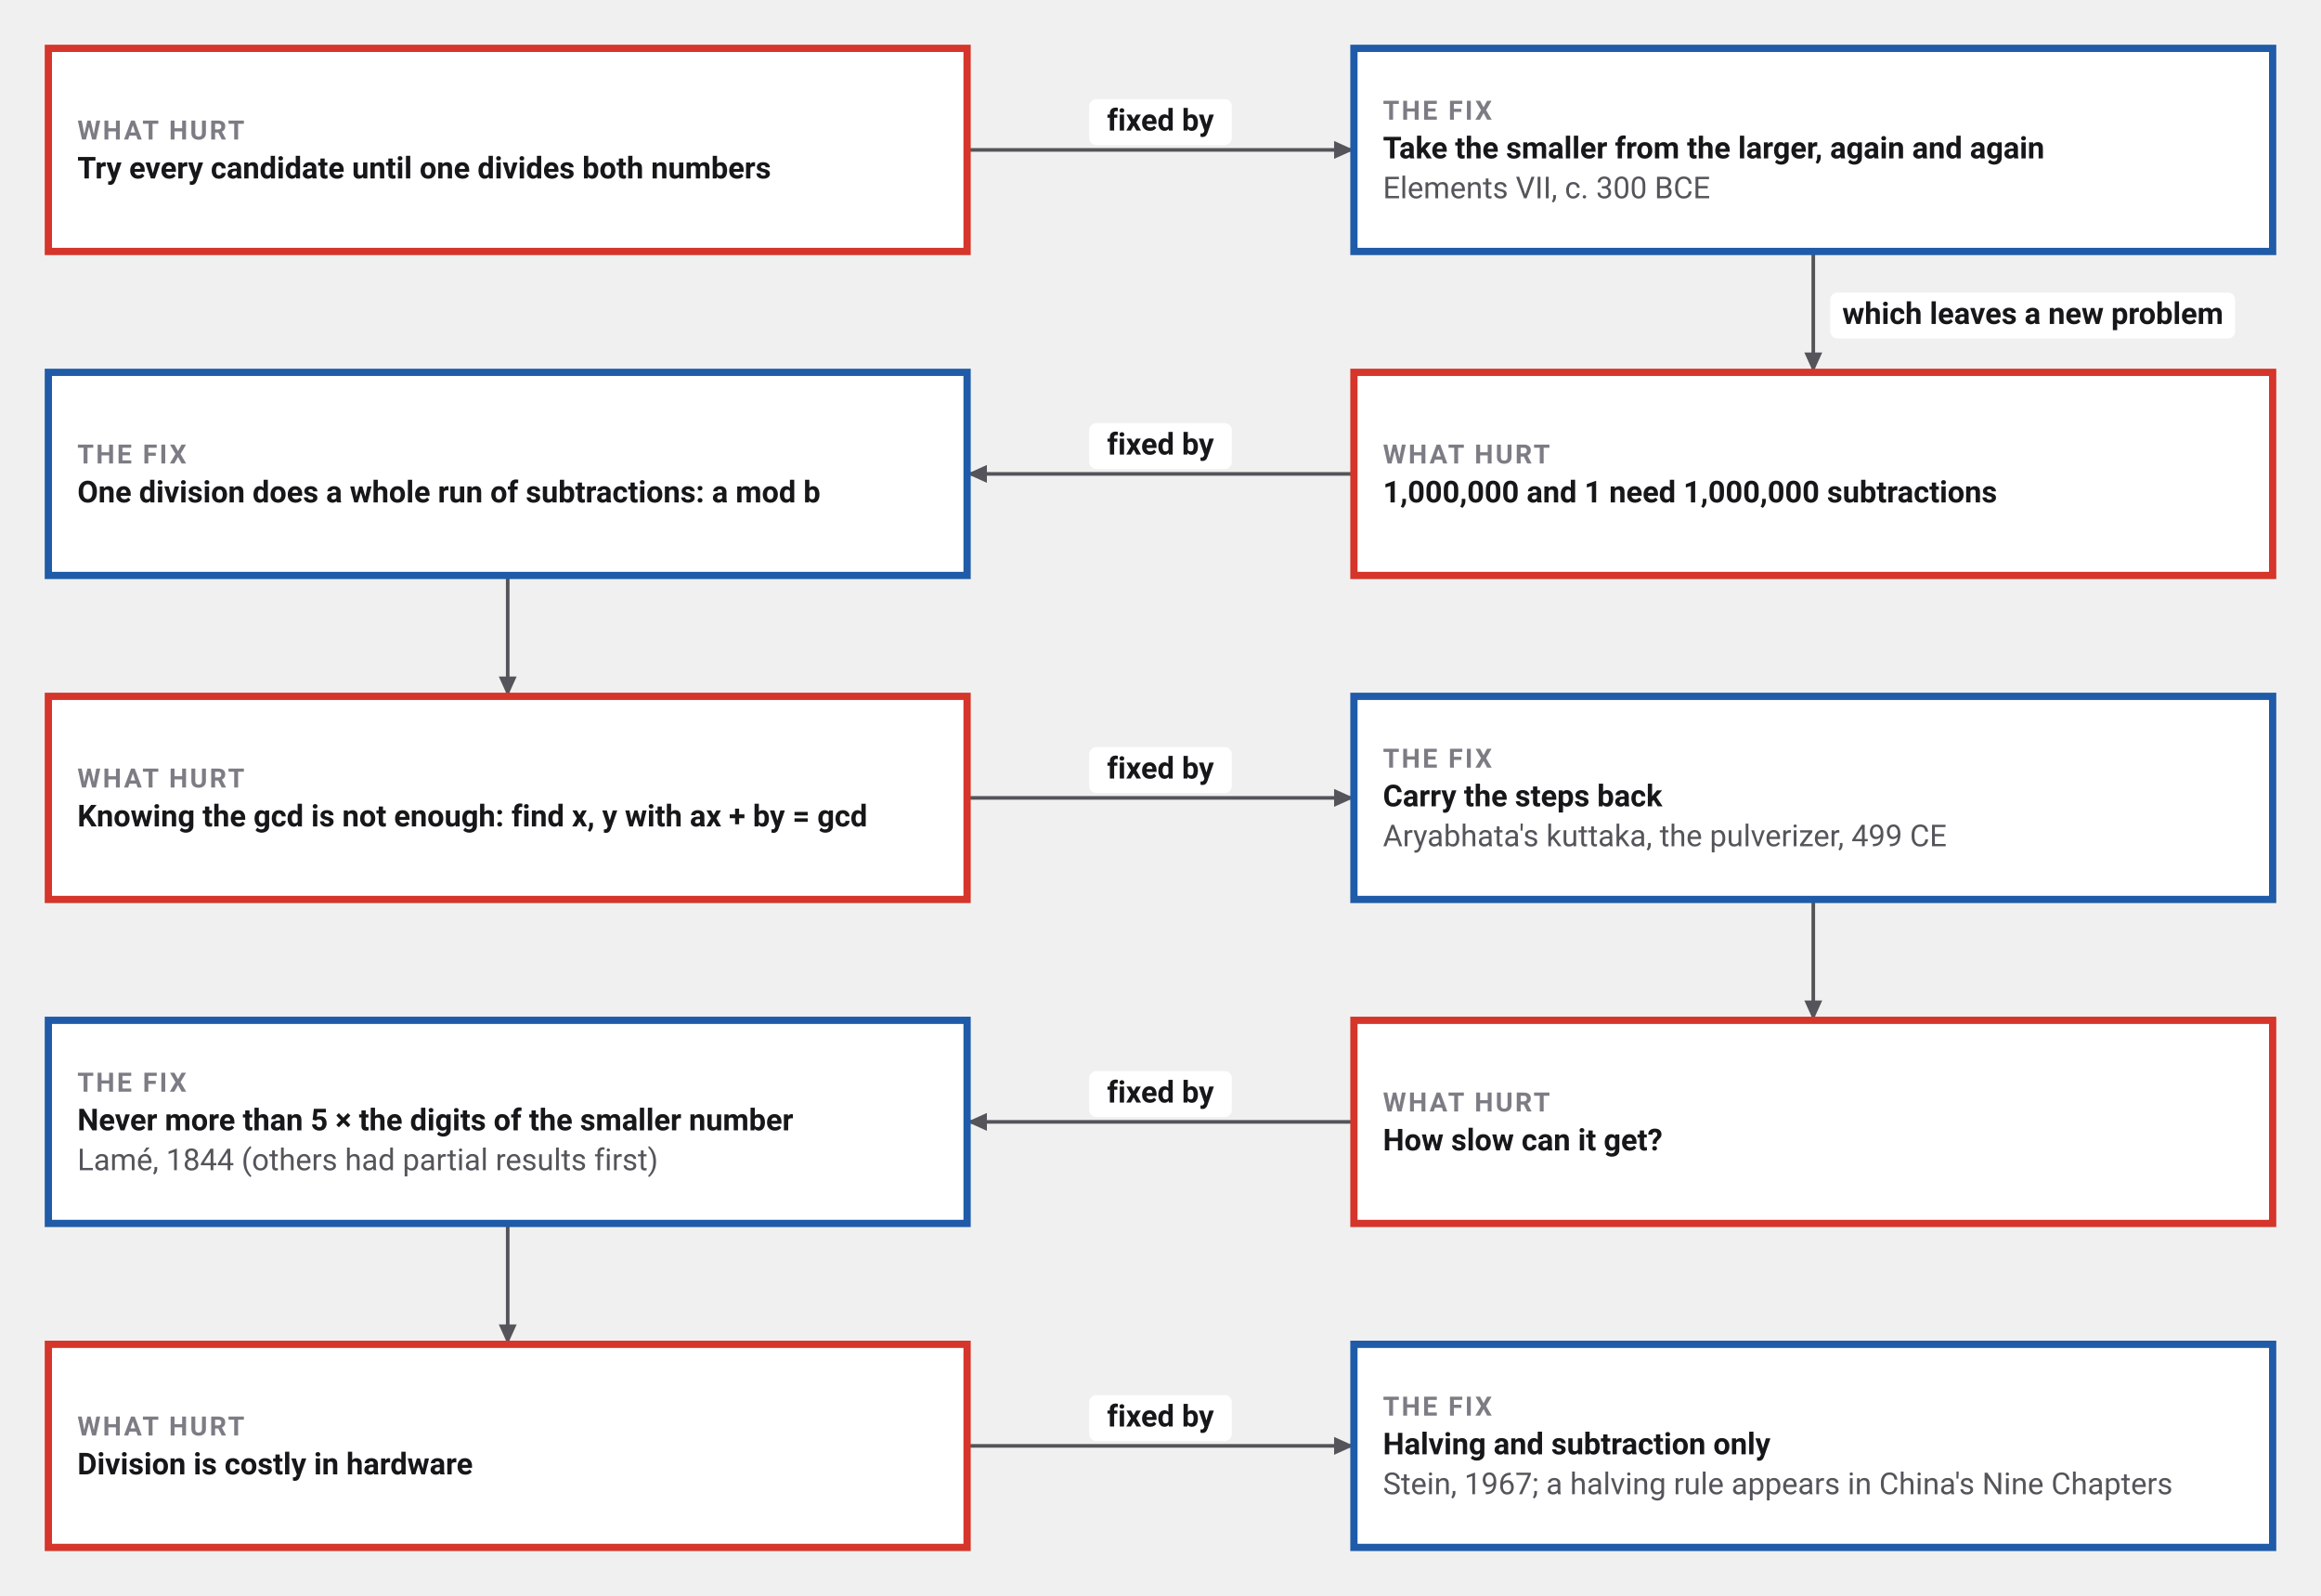
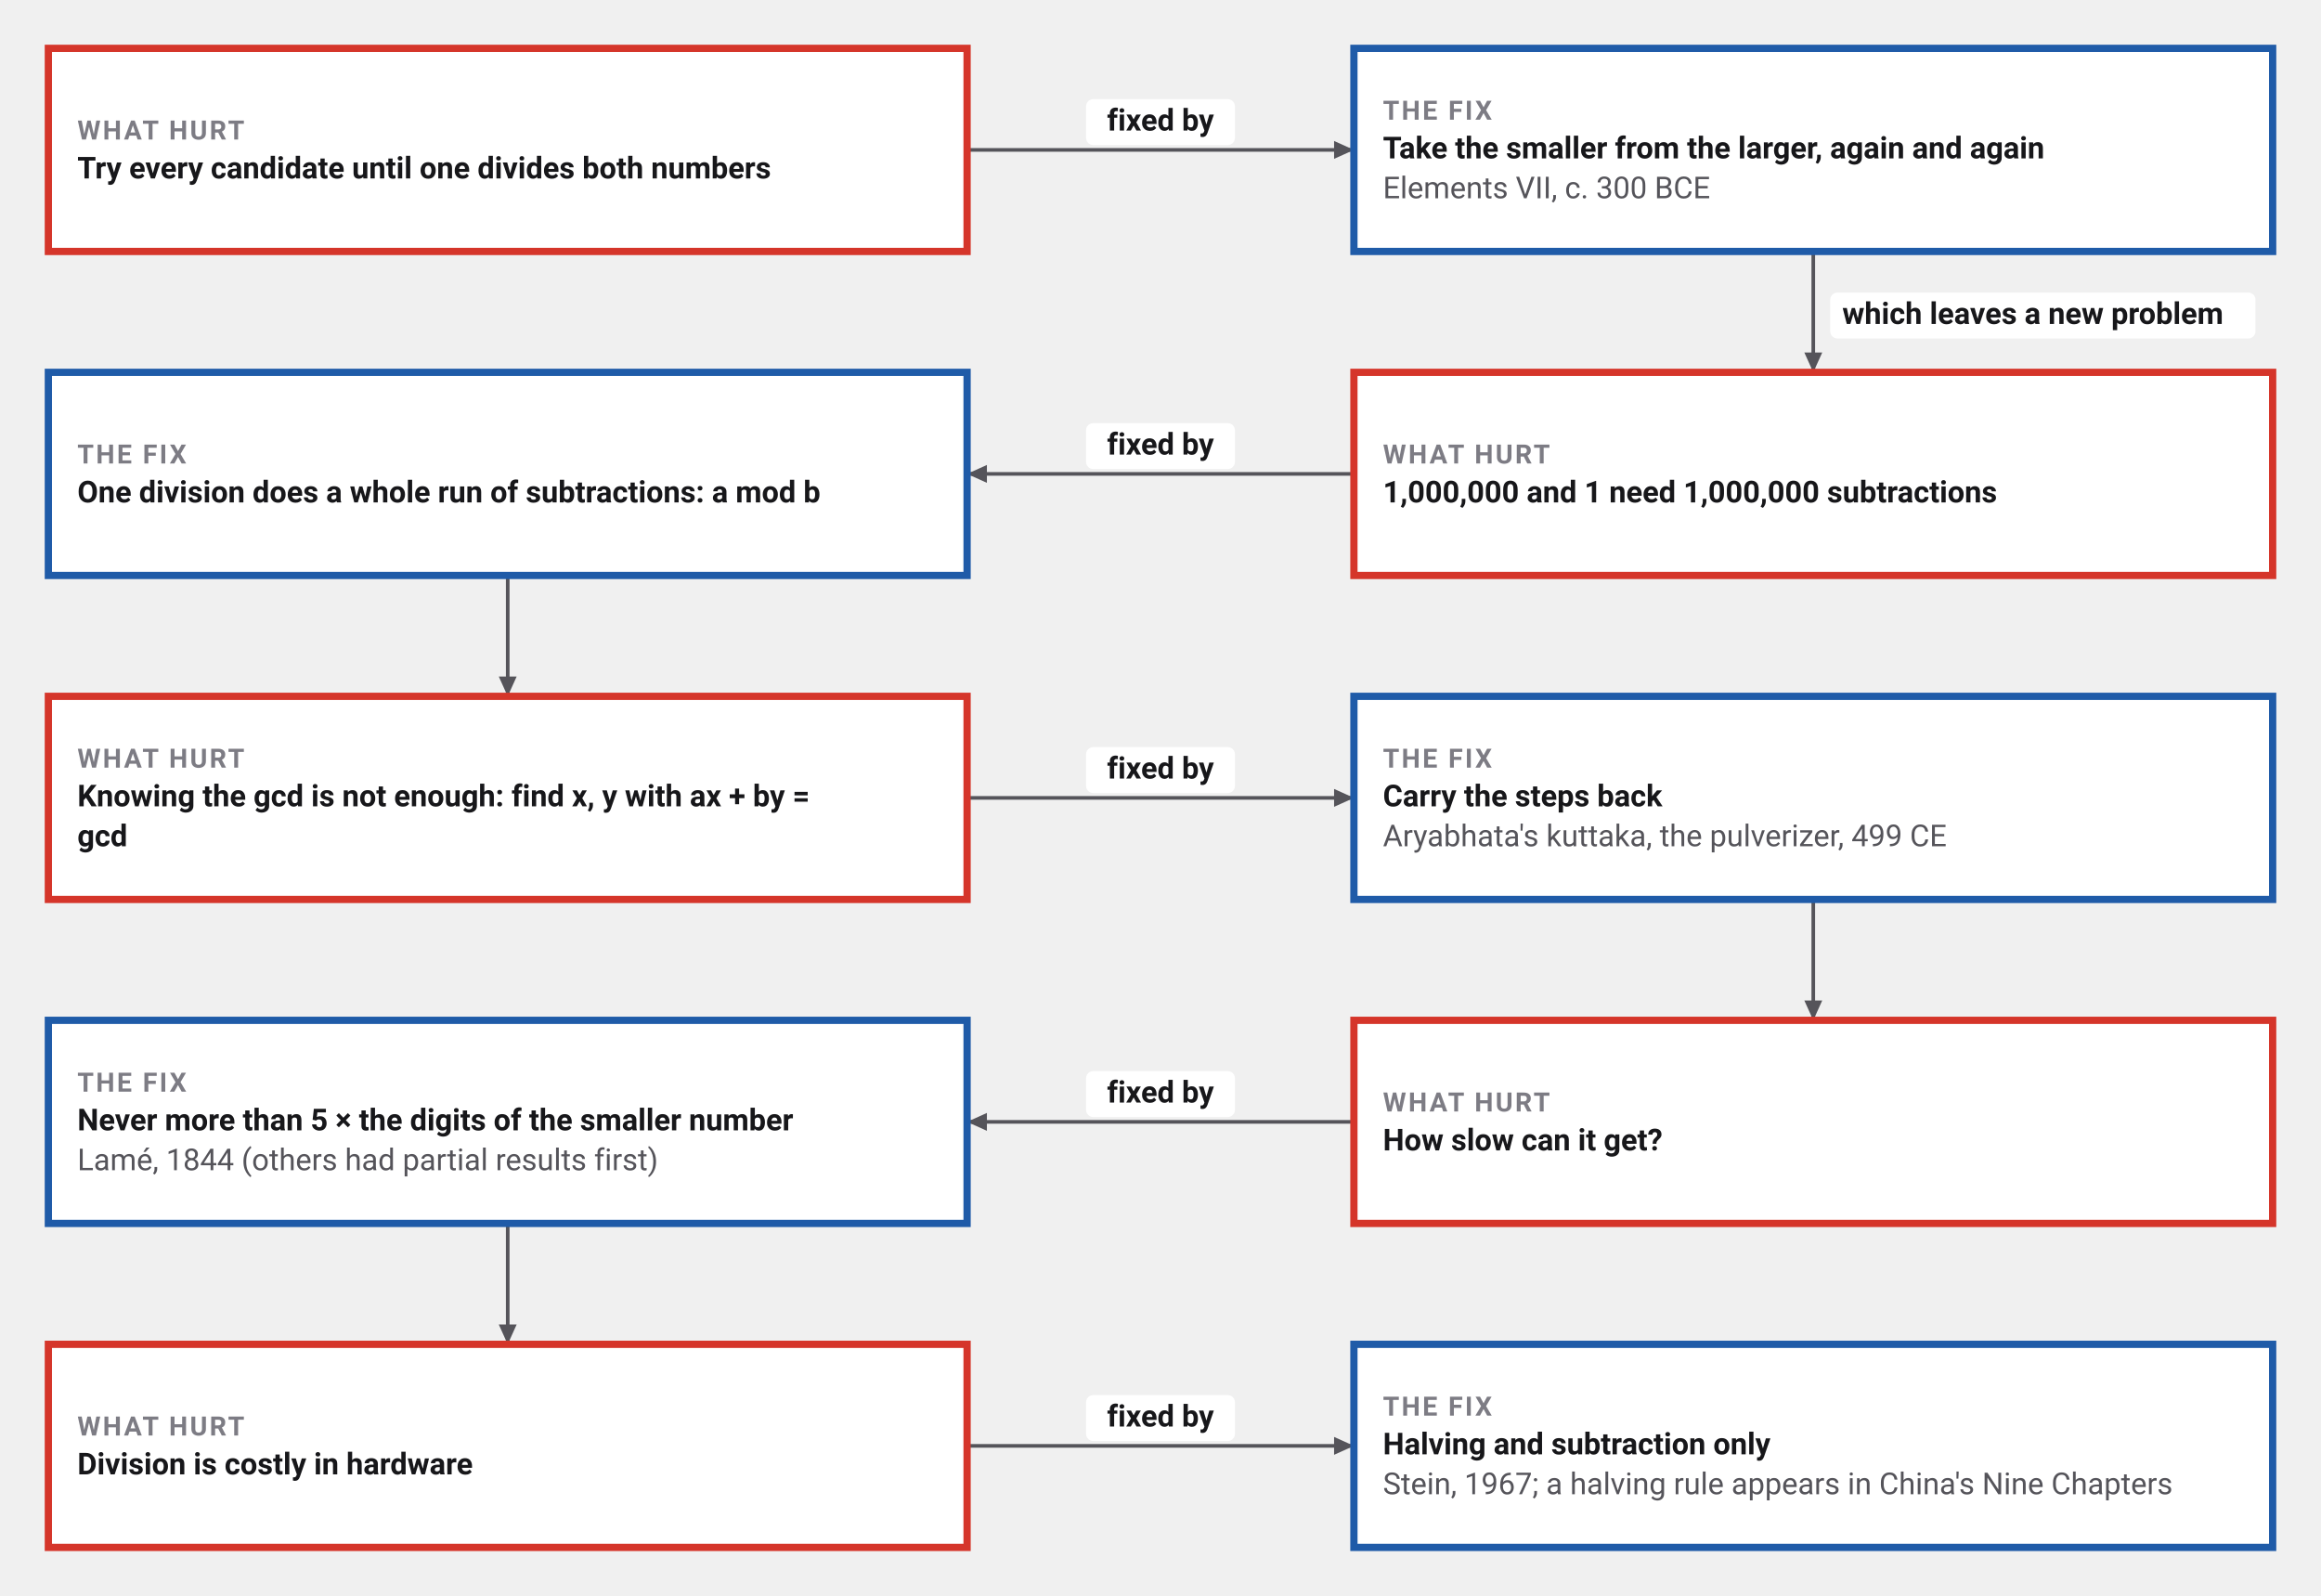
<svg xmlns="http://www.w3.org/2000/svg" viewBox="0 0 960 660" width="960" height="660" role="img" aria-label="Each fix leaves a new pain: from trying every candidate to the binary GCD" style="font-family:system-ui,-apple-system,'Segoe UI',Roboto,Arial,sans-serif">
  <line x1="400.0" y1="62.0" x2="560.0" y2="62.0" style="stroke:#55545a;stroke-width:1.5" />
  <polygon points="560.0,62.0 551.8,65.7 551.8,58.3" style="fill:#55545a" />
-   <rect x="450.5" y="41.0" width="59.0" height="19" rx="3" style="fill:#ffffff" />
+   <rect x="449.2" y="41.0" width="61.6" height="19" rx="3" style="fill:#ffffff" />
  <text x="480.0" y="54.0" text-anchor="middle" style="fill:#17171a;font-size:12.5px;font-weight:600">fixed by</text>
  <line x1="750.0" y1="104.0" x2="750.0" y2="154.0" style="stroke:#55545a;stroke-width:1.5" />
  <polygon points="750.0,154.0 746.3,145.8 753.7,145.8" style="fill:#55545a" />
-   <rect x="757.0" y="121.0" width="167.5" height="19" rx="3" style="fill:#ffffff" />
+   <rect x="757.0" y="121.0" width="175.9" height="19" rx="3" style="fill:#ffffff" />
  <text x="762.0" y="134.0" text-anchor="start" style="fill:#17171a;font-size:12.5px;font-weight:600">which leaves a new problem</text>
  <line x1="560.0" y1="196.0" x2="400.0" y2="196.0" style="stroke:#55545a;stroke-width:1.5" />
  <polygon points="400.0,196.0 408.2,192.3 408.2,199.7" style="fill:#55545a" />
-   <rect x="450.5" y="175.0" width="59.0" height="19" rx="3" style="fill:#ffffff" />
+   <rect x="449.2" y="175.0" width="61.6" height="19" rx="3" style="fill:#ffffff" />
  <text x="480.0" y="188.0" text-anchor="middle" style="fill:#17171a;font-size:12.5px;font-weight:600">fixed by</text>
  <line x1="210.0" y1="238.0" x2="210.0" y2="288.0" style="stroke:#55545a;stroke-width:1.5" />
  <polygon points="210.0,288.0 206.3,279.8 213.7,279.8" style="fill:#55545a" />
  <line x1="400.0" y1="330.0" x2="560.0" y2="330.0" style="stroke:#55545a;stroke-width:1.5" />
  <polygon points="560.0,330.0 551.8,333.7 551.8,326.3" style="fill:#55545a" />
-   <rect x="450.5" y="309.0" width="59.0" height="19" rx="3" style="fill:#ffffff" />
+   <rect x="449.2" y="309.0" width="61.6" height="19" rx="3" style="fill:#ffffff" />
  <text x="480.0" y="322.0" text-anchor="middle" style="fill:#17171a;font-size:12.5px;font-weight:600">fixed by</text>
  <line x1="750.0" y1="372.0" x2="750.0" y2="422.0" style="stroke:#55545a;stroke-width:1.5" />
  <polygon points="750.0,422.0 746.3,413.8 753.7,413.8" style="fill:#55545a" />
  <line x1="560.0" y1="464.0" x2="400.0" y2="464.0" style="stroke:#55545a;stroke-width:1.5" />
  <polygon points="400.0,464.0 408.2,460.3 408.2,467.7" style="fill:#55545a" />
-   <rect x="450.5" y="443.0" width="59.0" height="19" rx="3" style="fill:#ffffff" />
+   <rect x="449.2" y="443.0" width="61.6" height="19" rx="3" style="fill:#ffffff" />
  <text x="480.0" y="456.0" text-anchor="middle" style="fill:#17171a;font-size:12.5px;font-weight:600">fixed by</text>
  <line x1="210.0" y1="506.0" x2="210.0" y2="556.0" style="stroke:#55545a;stroke-width:1.5" />
  <polygon points="210.0,556.0 206.3,547.8 213.7,547.8" style="fill:#55545a" />
  <line x1="400.0" y1="598.0" x2="560.0" y2="598.0" style="stroke:#55545a;stroke-width:1.5" />
  <polygon points="560.0,598.0 551.8,601.7 551.8,594.3" style="fill:#55545a" />
-   <rect x="450.5" y="577.0" width="59.0" height="19" rx="3" style="fill:#ffffff" />
+   <rect x="449.2" y="577.0" width="61.6" height="19" rx="3" style="fill:#ffffff" />
  <text x="480.0" y="590.0" text-anchor="middle" style="fill:#17171a;font-size:12.5px;font-weight:600">fixed by</text>
  <rect x="20" y="20" width="380" height="84" style="fill:#ffffff;stroke:#d5352a;stroke-width:3" />
  <text x="32.0" y="57.7" text-anchor="start" style="fill:#7d7c84;font-size:11px;font-weight:700;letter-spacing:.08em">WHAT HURT</text>
  <text x="32.0" y="73.8" text-anchor="start" style="fill:#17171a;font-size:12.5px;font-weight:600">Try every candidate until one divides both numbers</text>
  <rect x="560" y="20" width="380" height="84" style="fill:#ffffff;stroke:#1f5ba8;stroke-width:3" />
  <text x="572.0" y="49.5" text-anchor="start" style="fill:#7d7c84;font-size:11px;font-weight:700;letter-spacing:.08em">THE FIX</text>
  <text x="572.0" y="65.5" text-anchor="start" style="fill:#17171a;font-size:12.5px;font-weight:600">Take the smaller from the larger, again and again</text>
  <text x="572.0" y="82.0" text-anchor="start" style="fill:#55545a;font-size:12.5px;font-weight:400">Elements VII, c. 300 BCE</text>
  <rect x="560" y="154" width="380" height="84" style="fill:#ffffff;stroke:#d5352a;stroke-width:3" />
  <text x="572.0" y="191.7" text-anchor="start" style="fill:#7d7c84;font-size:11px;font-weight:700;letter-spacing:.08em">WHAT HURT</text>
  <text x="572.0" y="207.8" text-anchor="start" style="fill:#17171a;font-size:12.5px;font-weight:600">1,000,000 and 1 need 1,000,000 subtractions</text>
  <rect x="20" y="154" width="380" height="84" style="fill:#ffffff;stroke:#1f5ba8;stroke-width:3" />
  <text x="32.0" y="191.7" text-anchor="start" style="fill:#7d7c84;font-size:11px;font-weight:700;letter-spacing:.08em">THE FIX</text>
  <text x="32.0" y="207.8" text-anchor="start" style="fill:#17171a;font-size:12.5px;font-weight:600">One division does a whole run of subtractions: a mod b</text>
  <rect x="20" y="288" width="380" height="84" style="fill:#ffffff;stroke:#d5352a;stroke-width:3" />
-   <text x="32.0" y="325.7" text-anchor="start" style="fill:#7d7c84;font-size:11px;font-weight:700;letter-spacing:.08em">WHAT HURT</text>
-   <text x="32.0" y="341.8" text-anchor="start" style="fill:#17171a;font-size:12.5px;font-weight:600">Knowing the gcd is not enough: find x, y with ax + by = gcd</text>
+   <text x="32.0" y="317.5" text-anchor="start" style="fill:#7d7c84;font-size:11px;font-weight:700;letter-spacing:.08em">WHAT HURT</text>
+   <text x="32.0" y="333.5" text-anchor="start" style="fill:#17171a;font-size:12.5px;font-weight:600">Knowing the gcd is not enough: find x, y with ax + by =</text>
+   <text x="32.0" y="350.0" text-anchor="start" style="fill:#17171a;font-size:12.5px;font-weight:600">gcd</text>
  <rect x="560" y="288" width="380" height="84" style="fill:#ffffff;stroke:#1f5ba8;stroke-width:3" />
  <text x="572.0" y="317.5" text-anchor="start" style="fill:#7d7c84;font-size:11px;font-weight:700;letter-spacing:.08em">THE FIX</text>
  <text x="572.0" y="333.5" text-anchor="start" style="fill:#17171a;font-size:12.5px;font-weight:600">Carry the steps back</text>
  <text x="572.0" y="350.0" text-anchor="start" style="fill:#55545a;font-size:12.5px;font-weight:400">Aryabhata's kuttaka, the pulverizer, 499 CE</text>
  <rect x="560" y="422" width="380" height="84" style="fill:#ffffff;stroke:#d5352a;stroke-width:3" />
  <text x="572.0" y="459.7" text-anchor="start" style="fill:#7d7c84;font-size:11px;font-weight:700;letter-spacing:.08em">WHAT HURT</text>
  <text x="572.0" y="475.8" text-anchor="start" style="fill:#17171a;font-size:12.5px;font-weight:600">How slow can it get?</text>
  <rect x="20" y="422" width="380" height="84" style="fill:#ffffff;stroke:#1f5ba8;stroke-width:3" />
  <text x="32.0" y="451.5" text-anchor="start" style="fill:#7d7c84;font-size:11px;font-weight:700;letter-spacing:.08em">THE FIX</text>
  <text x="32.0" y="467.5" text-anchor="start" style="fill:#17171a;font-size:12.5px;font-weight:600">Never more than 5 × the digits of the smaller number</text>
  <text x="32.0" y="484.0" text-anchor="start" style="fill:#55545a;font-size:12.5px;font-weight:400">Lamé, 1844 (others had partial results first)</text>
  <rect x="20" y="556" width="380" height="84" style="fill:#ffffff;stroke:#d5352a;stroke-width:3" />
  <text x="32.0" y="593.7" text-anchor="start" style="fill:#7d7c84;font-size:11px;font-weight:700;letter-spacing:.08em">WHAT HURT</text>
  <text x="32.0" y="609.8" text-anchor="start" style="fill:#17171a;font-size:12.5px;font-weight:600">Division is costly in hardware</text>
  <rect x="560" y="556" width="380" height="84" style="fill:#ffffff;stroke:#1f5ba8;stroke-width:3" />
  <text x="572.0" y="585.5" text-anchor="start" style="fill:#7d7c84;font-size:11px;font-weight:700;letter-spacing:.08em">THE FIX</text>
  <text x="572.0" y="601.5" text-anchor="start" style="fill:#17171a;font-size:12.5px;font-weight:600">Halving and subtraction only</text>
  <text x="572.0" y="618.0" text-anchor="start" style="fill:#55545a;font-size:12.5px;font-weight:400">Stein, 1967; a halving rule appears in China's Nine Chapters</text>
</svg>
